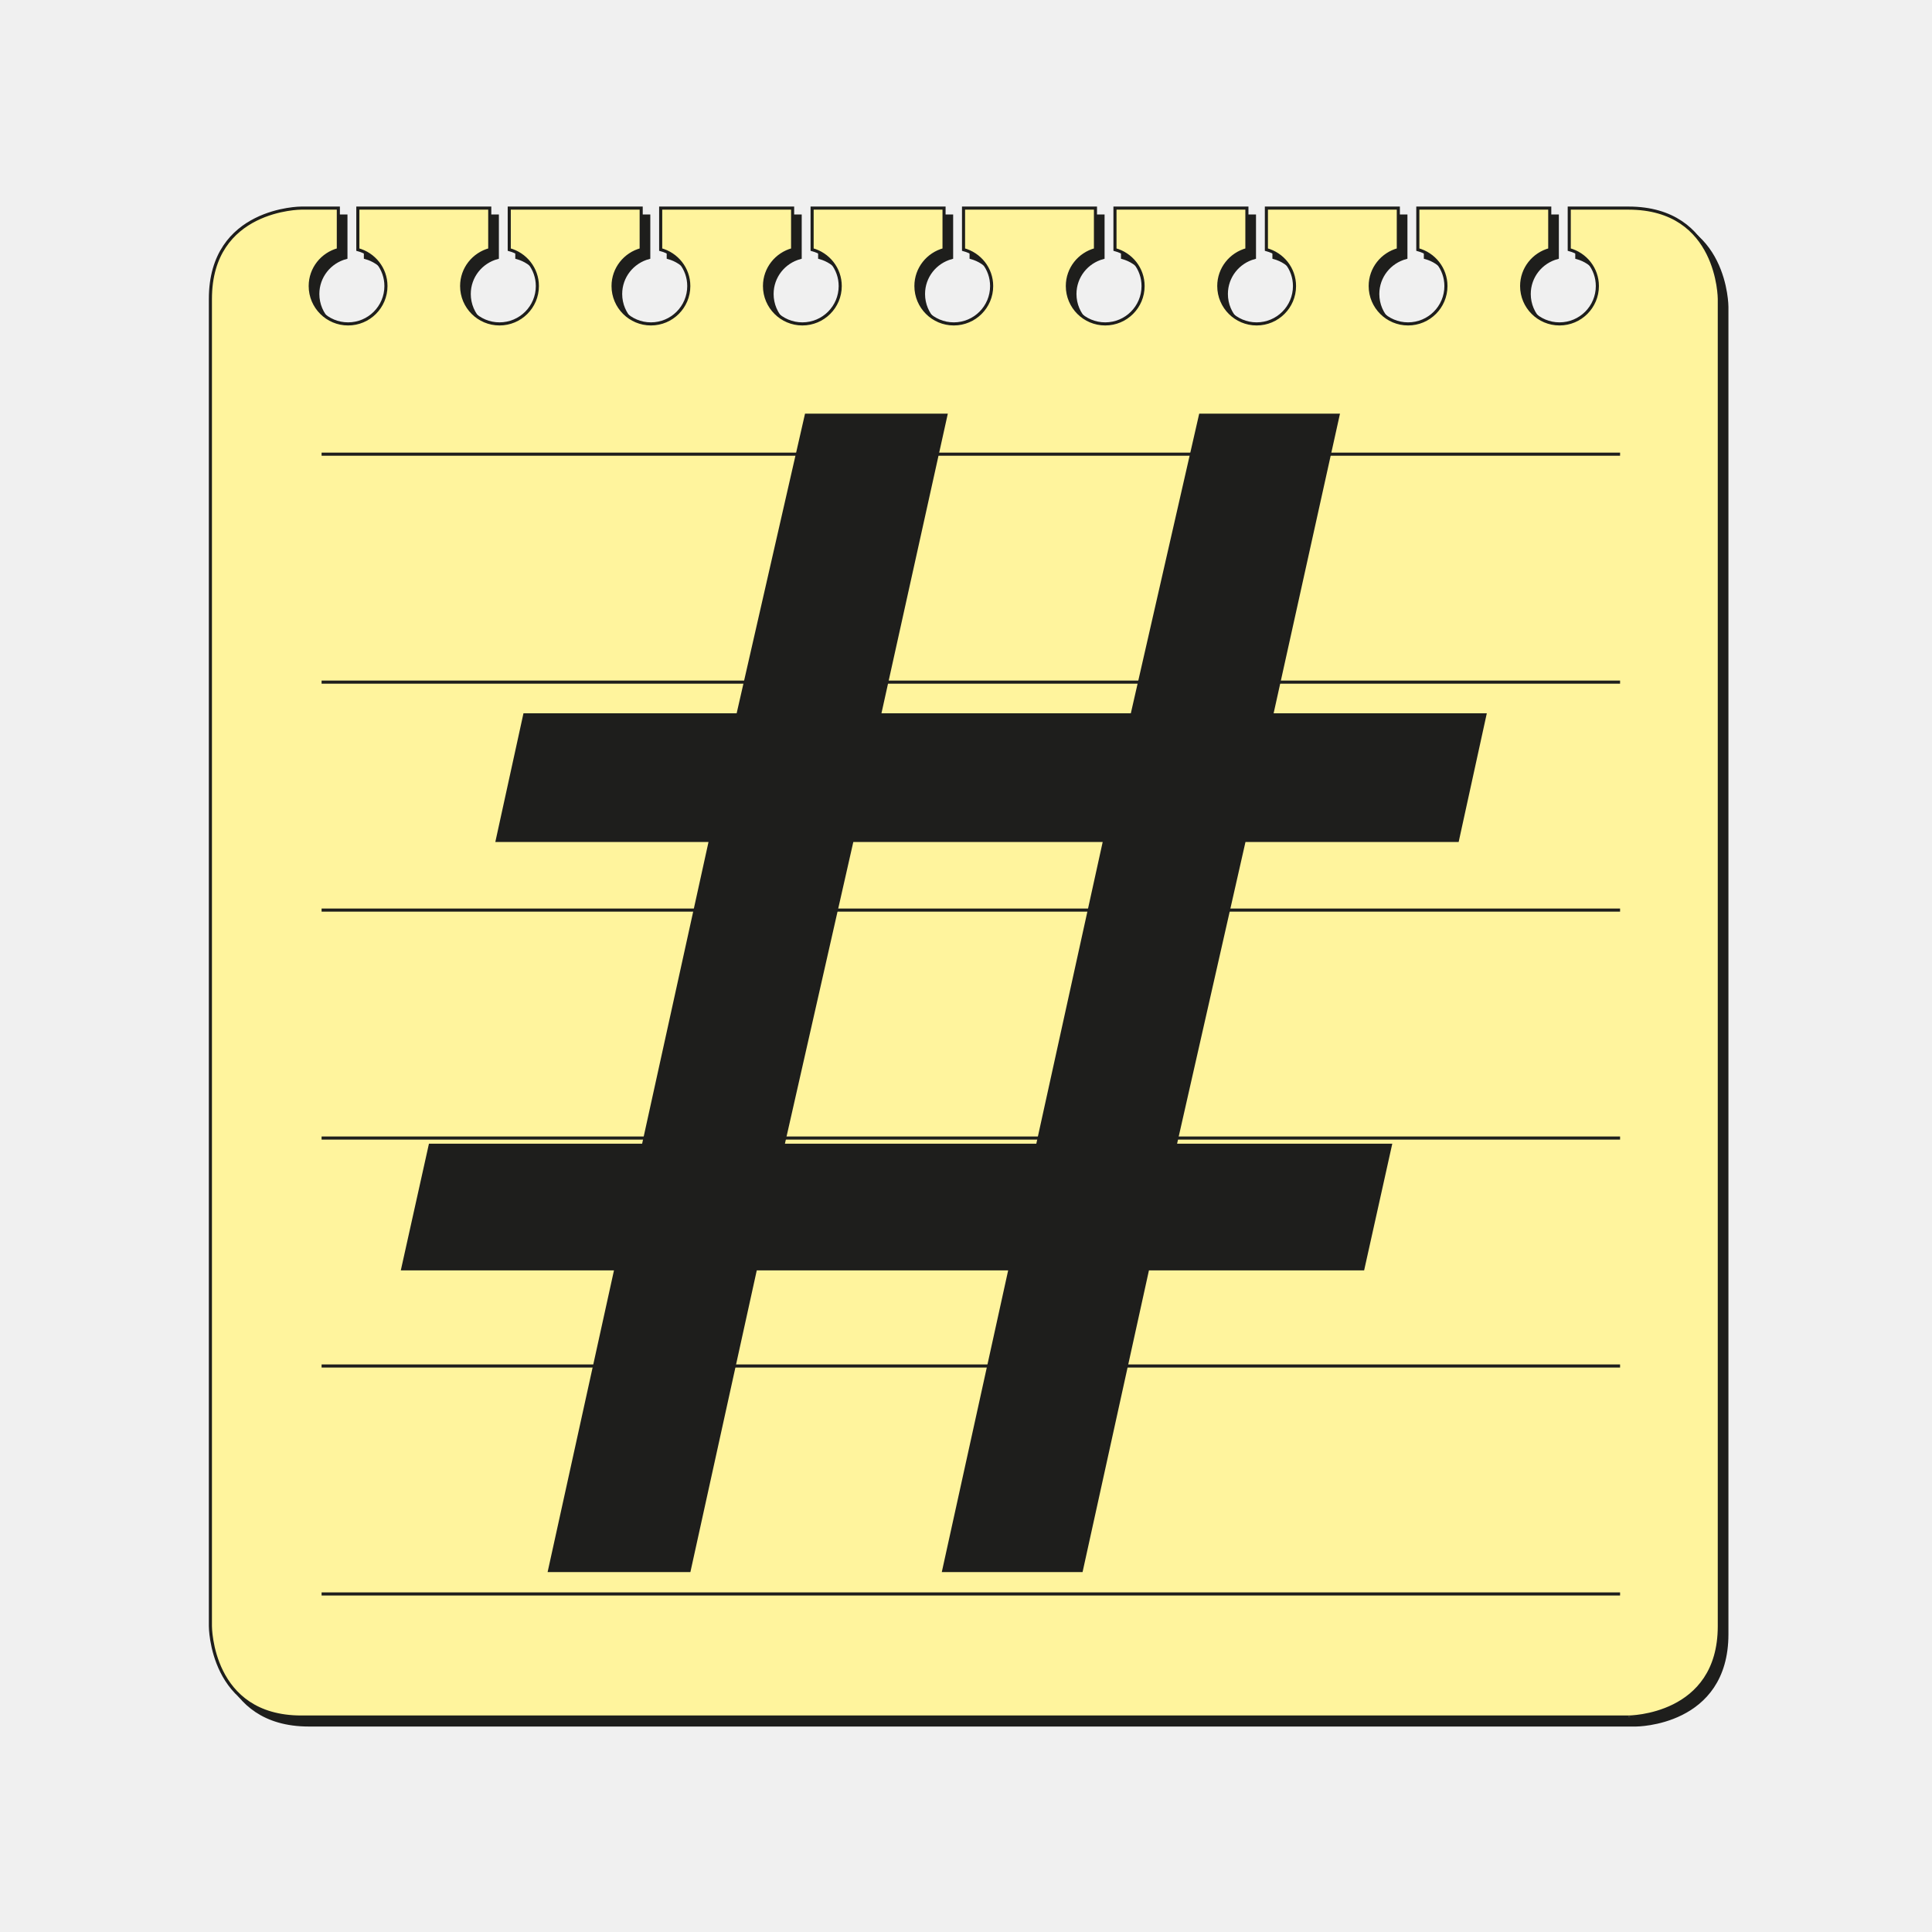
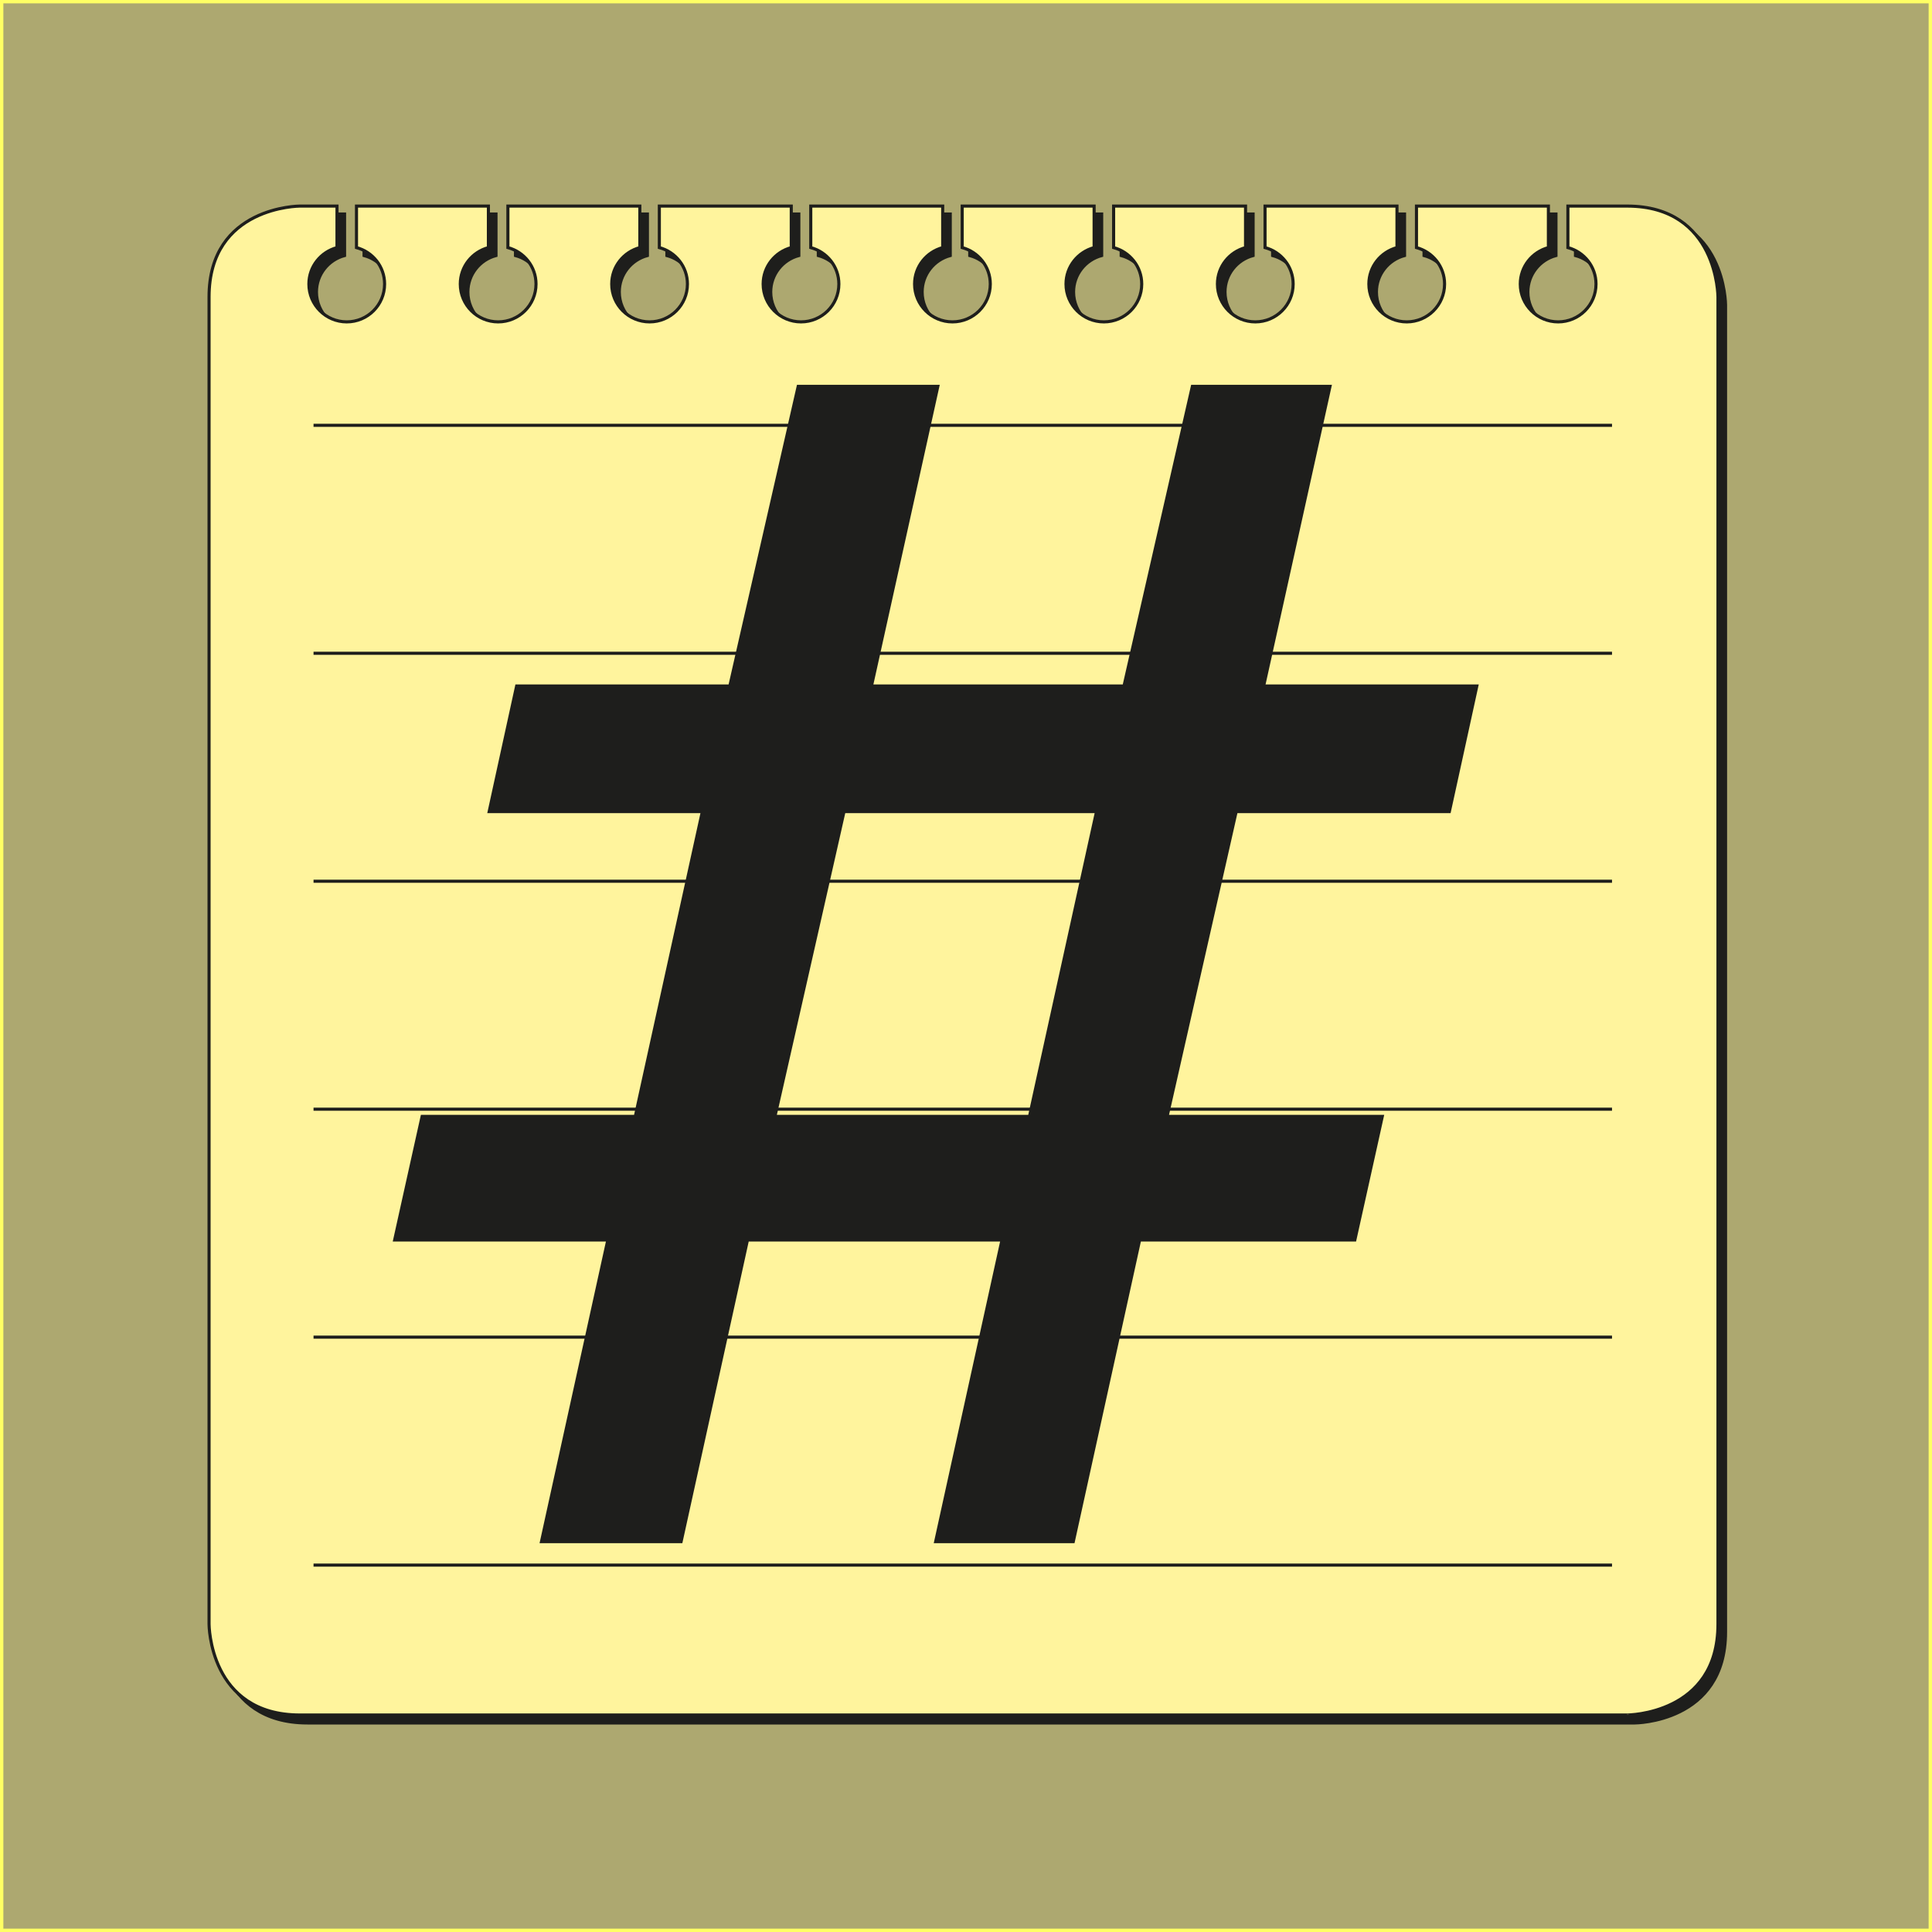
<svg xmlns="http://www.w3.org/2000/svg" xmlns:xlink="http://www.w3.org/1999/xlink" xml:space="preserve" enable-background="new 0 0 576 576" viewBox="0 0 576 576" height="576px" width="576px" y="0px" x="0px" id="svg2" version="1.1">
  <defs id="defs4244">
    <clipPath id="SVGID_4_">
      <use height="100%" width="100%" y="0" x="0" style="overflow:visible" xlink:href="#SVGID_3_" overflow="visible" id="use4216" />
    </clipPath>
    <clipPath id="clipPath4391">
      <use height="100%" width="100%" y="0" x="0" style="overflow:visible" xlink:href="#SVGID_3_" overflow="visible" id="use4393" />
    </clipPath>
-     <clipPath id="SVGID_2_-3">
-       <use height="100%" width="100%" y="0" x="0" style="overflow:visible" xlink:href="#SVGID_1_-3" overflow="visible" id="use4180-6" />
-     </clipPath>
-     <clipPath id="clipPath5303">
-       <use height="100%" width="100%" y="0" x="0" style="overflow:visible" xlink:href="#SVGID_1_-3" overflow="visible" id="use5305" />
-     </clipPath>
-     <clipPath id="clipPath5307">
-       <use height="100%" width="100%" y="0" x="0" style="overflow:visible" xlink:href="#SVGID_1_-3" overflow="visible" id="use5309" />
-     </clipPath>
-     <clipPath id="clipPath5311">
-       <use height="100%" width="100%" y="0" x="0" style="overflow:visible" xlink:href="#SVGID_1_-3" overflow="visible" id="use5313" />
-     </clipPath>
  </defs>
+   <g id="layer6">
+     <rect y="0.5" x="0.5" height="575" width="575" id="rect4887" style="opacity:1;fill:#ada870;fill-opacity:1;stroke:#ffff64;stroke-width:1;stroke-linecap:square;stroke-linejoin:miter;stroke-miterlimit:4;stroke-dasharray:none;stroke-opacity:1" />
+   </g>
  <g style="display:inline" id="layer3">
-     <g id="g5275" transform="translate(38.40261,-13.39712)">
-       <g id="g4174-7" transform="matrix(0.9242593,0,0,0.9242593,20.29259,17.81934)">
-         <defs id="defs4176-5">
-           <rect id="SVGID_1_-3" x="3.5" y="34.128" width="569.049" height="518.372" />
+     <g id="g4577">
+       <g id="g4174" transform="matrix(0.9242593,0,0,0.9242593,58.29259,3.819338)">
+         <defs id="defs4176">
+           <rect id="SVGID_1_" x="3.5" y="34.128" width="569.049" height="518.372" />
        </defs>
-         <clipPath id="clipPath5319">
-           <use height="100%" width="100%" y="0" x="0" style="overflow:visible" xlink:href="#SVGID_1_-3" overflow="visible" id="use5321" />
+         <clipPath id="SVGID_2_">
+           <use height="100%" width="100%" y="0" x="0" style="overflow:visible" xlink:href="#SVGID_1_" overflow="visible" id="use4180" />
        </clipPath>
-         <path style="fill:#1e1e1c" clip-path="url(#SVGID_2_-3)" d="m 493.534,522.331 0,-428.116 c 0,0 0,-29.307 -29.308,-29.307 l -19.1,0 0,13.391 c 5.213,1.394 9.067,6.102 9.067,11.751 0,6.745 -5.467,12.211 -12.212,12.211 -6.744,0 -12.21,-5.466 -12.21,-12.211 0,-5.65 3.857,-10.357 9.065,-11.751 l 0,-13.392 -42.556,0 0,13.391 c 5.209,1.394 9.066,6.102 9.066,11.751 0,6.745 -5.466,12.211 -12.21,12.211 -6.745,0 -12.214,-5.466 -12.214,-12.211 0,-5.65 3.856,-10.357 9.068,-11.751 l 0,-13.391 -42.557,0 0,13.391 c 5.212,1.394 9.067,6.102 9.067,11.751 0,6.745 -5.468,12.211 -12.213,12.211 -6.74,0 -12.21,-5.466 -12.21,-12.211 0,-5.65 3.857,-10.357 9.066,-11.751 l 0,-13.391 -42.556,0 0,13.391 c 5.208,1.394 9.067,6.102 9.067,11.751 0,6.745 -5.468,12.211 -12.212,12.211 -6.745,0 -12.212,-5.466 -12.212,-12.211 0,-5.65 3.856,-10.357 9.066,-11.751 l 0,-13.391 -42.554,0 0,13.391 c 5.209,1.394 9.066,6.102 9.066,11.751 0,6.745 -5.468,12.211 -12.212,12.211 -6.743,0 -12.211,-5.466 -12.211,-12.211 0,-5.65 3.856,-10.357 9.067,-11.751 l 0,-13.391 -42.557,0 0,13.391 c 5.211,1.394 9.068,6.102 9.068,11.751 0,6.745 -5.468,12.211 -12.212,12.211 -6.744,0 -12.212,-5.466 -12.212,-12.211 0,-5.65 3.856,-10.357 9.066,-11.751 l 0,-13.391 -42.554,0 0,13.391 c 5.209,1.394 9.065,6.102 9.065,11.751 0,6.745 -5.467,12.211 -12.21,12.211 -6.744,0 -12.211,-5.466 -12.211,-12.211 0,-5.65 3.856,-10.357 9.067,-11.751 l 0,-13.391 -42.552,0 0,13.391 c 5.21,1.394 9.067,6.102 9.067,11.751 0,6.745 -5.468,12.211 -12.212,12.211 -6.745,0 -12.212,-5.466 -12.212,-12.211 0,-5.65 3.857,-10.357 9.068,-11.751 l 0,-13.391 -42.556,0 0,13.391 c 5.209,1.394 9.066,6.102 9.066,11.751 0,6.745 -5.467,12.211 -12.21,12.211 -6.745,0 -12.212,-5.466 -12.212,-12.211 0,-5.65 3.856,-10.357 9.067,-11.751 l 0,-13.391 -11.966,0 c 0,0 -29.305,0 -29.305,29.307 l 0,428.117 c 0,0 0,29.307 29.305,29.307 l 428.116,0 c 10e-4,0 29.308,0 29.308,-29.307" id="path4182-5" />
-         <path style="fill:none;stroke:#1e1e1c" clip-path="url(#SVGID_2_-3)" d="m 493.534,522.331 0,-428.116 c 0,0 0,-29.307 -29.308,-29.307 l -19.1,0 0,13.391 c 5.213,1.394 9.067,6.102 9.067,11.751 0,6.745 -5.467,12.211 -12.212,12.211 -6.744,0 -12.21,-5.466 -12.21,-12.211 0,-5.65 3.857,-10.357 9.065,-11.751 l 0,-13.392 -42.556,0 0,13.391 c 5.209,1.394 9.066,6.102 9.066,11.751 0,6.745 -5.466,12.211 -12.21,12.211 -6.745,0 -12.214,-5.466 -12.214,-12.211 0,-5.65 3.856,-10.357 9.068,-11.751 l 0,-13.391 -42.557,0 0,13.391 c 5.212,1.394 9.067,6.102 9.067,11.751 0,6.745 -5.468,12.211 -12.213,12.211 -6.74,0 -12.21,-5.466 -12.21,-12.211 0,-5.65 3.857,-10.357 9.066,-11.751 l 0,-13.391 -42.556,0 0,13.391 c 5.208,1.394 9.067,6.102 9.067,11.751 0,6.745 -5.468,12.211 -12.212,12.211 -6.745,0 -12.212,-5.466 -12.212,-12.211 0,-5.65 3.856,-10.357 9.066,-11.751 l 0,-13.391 -42.554,0 0,13.391 c 5.209,1.394 9.066,6.102 9.066,11.751 0,6.745 -5.468,12.211 -12.212,12.211 -6.743,0 -12.211,-5.466 -12.211,-12.211 0,-5.65 3.856,-10.357 9.067,-11.751 l 0,-13.391 -42.557,0 0,13.391 c 5.211,1.394 9.068,6.102 9.068,11.751 0,6.745 -5.468,12.211 -12.212,12.211 -6.744,0 -12.212,-5.466 -12.212,-12.211 0,-5.65 3.856,-10.357 9.066,-11.751 l 0,-13.391 -42.554,0 0,13.391 c 5.209,1.394 9.065,6.102 9.065,11.751 0,6.745 -5.467,12.211 -12.21,12.211 -6.744,0 -12.211,-5.466 -12.211,-12.211 0,-5.65 3.856,-10.357 9.067,-11.751 l 0,-13.391 -42.552,0 0,13.391 c 5.21,1.394 9.067,6.102 9.067,11.751 0,6.745 -5.468,12.211 -12.212,12.211 -6.745,0 -12.212,-5.466 -12.212,-12.211 0,-5.65 3.857,-10.357 9.068,-11.751 l 0,-13.391 -42.556,0 0,13.391 c 5.209,1.394 9.066,6.102 9.066,11.751 0,6.745 -5.467,12.211 -12.21,12.211 -6.745,0 -12.212,-5.466 -12.212,-12.211 0,-5.65 3.856,-10.357 9.067,-11.751 l 0,-13.391 -11.966,0 c 0,0 -29.305,0 -29.305,29.307 l 0,428.117 c 0,0 0,29.307 29.305,29.307 l 428.116,0 c 10e-4,0 29.308,0 29.308,-29.307 z" id="path4184-6" />
-         <path style="fill:#fff49d" clip-path="url(#SVGID_2_-3)" d="m 491.092,519.767 0,-428.116 c 0,0 0,-29.308 -29.307,-29.308 l -19.1,0 0,13.391 c 5.211,1.395 9.067,6.102 9.067,11.752 0,6.745 -5.469,12.21 -12.214,12.21 -6.744,0 -12.21,-5.465 -12.21,-12.21 0,-5.65 3.857,-10.358 9.067,-11.752 l 0,-13.391 -42.555,0 0,13.391 c 5.208,1.395 9.065,6.102 9.065,11.752 0,6.745 -5.466,12.21 -12.21,12.21 -6.745,0 -12.212,-5.465 -12.212,-12.21 0,-5.65 3.856,-10.358 9.068,-11.752 l 0,-13.391 -42.558,0 0,13.391 c 5.211,1.395 9.067,6.102 9.067,11.752 0,6.745 -5.468,12.21 -12.212,12.21 -6.743,0 -12.211,-5.465 -12.211,-12.21 0,-5.65 3.855,-10.358 9.066,-11.752 l 0,-13.391 -42.554,0 0,13.391 c 5.207,1.395 9.065,6.102 9.065,11.752 0,6.745 -5.469,12.21 -12.212,12.21 -6.744,0 -12.212,-5.465 -12.212,-12.21 0,-5.65 3.857,-10.358 9.067,-11.752 l 0,-13.391 -42.555,0 0,13.391 c 5.209,1.395 9.065,6.102 9.065,11.752 0,6.745 -5.467,12.21 -12.209,12.21 -6.744,0 -12.212,-5.465 -12.212,-12.21 0,-5.65 3.856,-10.358 9.067,-11.752 l 0,-13.391 -42.557,0 0,13.391 c 5.211,1.395 9.066,6.102 9.066,11.752 0,6.745 -5.467,12.21 -12.211,12.21 -6.744,0 -12.212,-5.465 -12.212,-12.21 0,-5.65 3.856,-10.358 9.068,-11.752 l 0,-13.391 -42.556,0 0,13.391 c 5.209,1.395 9.065,6.102 9.065,11.752 0,6.745 -5.468,12.21 -12.21,12.21 -6.745,0 -12.213,-5.465 -12.213,-12.21 0,-5.65 3.857,-10.358 9.068,-11.752 l 0,-13.391 -42.558,0 0,13.391 c 5.211,1.395 9.068,6.102 9.068,11.752 0,6.745 -5.467,12.21 -12.212,12.21 -6.745,0 -12.212,-5.465 -12.212,-12.21 0,-5.65 3.856,-10.358 9.067,-11.752 l 0,-13.391 -42.551,0 0,13.391 c 5.209,1.395 9.065,6.102 9.065,11.752 0,6.745 -5.467,12.21 -12.21,12.21 -6.744,0 -12.212,-5.465 -12.212,-12.21 0,-5.65 3.857,-10.358 9.067,-11.752 l 0,-13.391 -11.965,0 c 0,0 -29.305,0 -29.305,29.308 l 0,428.116 c 0,0 0,29.308 29.305,29.308 l 428.117,0 c 0,-0.001 29.307,-0.001 29.307,-29.308" id="path4186-2" />
-         <path style="fill:none;stroke:#1e1e1c" clip-path="url(#SVGID_2_-3)" d="m 491.092,519.767 0,-428.116 c 0,0 0,-29.308 -29.307,-29.308 l -19.1,0 0,13.391 c 5.211,1.395 9.067,6.102 9.067,11.752 0,6.745 -5.469,12.21 -12.214,12.21 -6.744,0 -12.21,-5.465 -12.21,-12.21 0,-5.65 3.857,-10.358 9.067,-11.752 l 0,-13.391 -42.555,0 0,13.391 c 5.208,1.395 9.065,6.102 9.065,11.752 0,6.745 -5.466,12.21 -12.21,12.21 -6.745,0 -12.212,-5.465 -12.212,-12.21 0,-5.65 3.856,-10.358 9.068,-11.752 l 0,-13.391 -42.558,0 0,13.391 c 5.211,1.395 9.067,6.102 9.067,11.752 0,6.745 -5.468,12.21 -12.212,12.21 -6.743,0 -12.211,-5.465 -12.211,-12.21 0,-5.65 3.855,-10.358 9.066,-11.752 l 0,-13.391 -42.554,0 0,13.391 c 5.207,1.395 9.065,6.102 9.065,11.752 0,6.745 -5.469,12.21 -12.212,12.21 -6.744,0 -12.212,-5.465 -12.212,-12.21 0,-5.65 3.857,-10.358 9.067,-11.752 l 0,-13.391 -42.555,0 0,13.391 c 5.209,1.395 9.065,6.102 9.065,11.752 0,6.745 -5.467,12.21 -12.209,12.21 -6.744,0 -12.212,-5.465 -12.212,-12.21 0,-5.65 3.856,-10.358 9.067,-11.752 l 0,-13.391 -42.557,0 0,13.391 c 5.211,1.395 9.066,6.102 9.066,11.752 0,6.745 -5.467,12.21 -12.211,12.21 -6.744,0 -12.212,-5.465 -12.212,-12.21 0,-5.65 3.856,-10.358 9.068,-11.752 l 0,-13.391 -42.556,0 0,13.391 c 5.209,1.395 9.065,6.102 9.065,11.752 0,6.745 -5.468,12.21 -12.21,12.21 -6.745,0 -12.213,-5.465 -12.213,-12.21 0,-5.65 3.857,-10.358 9.068,-11.752 l 0,-13.391 -42.558,0 0,13.391 c 5.211,1.395 9.068,6.102 9.068,11.752 0,6.745 -5.467,12.21 -12.212,12.21 -6.745,0 -12.212,-5.465 -12.212,-12.21 0,-5.65 3.856,-10.358 9.067,-11.752 l 0,-13.391 -42.551,0 0,13.391 c 5.209,1.395 9.065,6.102 9.065,11.752 0,6.745 -5.467,12.21 -12.21,12.21 -6.744,0 -12.212,-5.465 -12.212,-12.21 0,-5.65 3.857,-10.358 9.067,-11.752 l 0,-13.391 -11.965,0 c 0,0 -29.305,0 -29.305,29.308 l 0,428.116 c 0,0 0,29.308 29.305,29.308 l 428.117,0 c 0,-0.001 29.307,-0.001 29.307,-29.308 z" id="path4188-9" />
+         <path style="fill:#1e1e1c" clip-path="url(#SVGID_2_)" d="m 493.534,522.331 0,-428.116 c 0,0 0,-29.307 -29.308,-29.307 l -19.1,0 0,13.391 c 5.213,1.394 9.067,6.102 9.067,11.751 0,6.745 -5.467,12.211 -12.212,12.211 -6.744,0 -12.21,-5.466 -12.21,-12.211 0,-5.65 3.857,-10.357 9.065,-11.751 l 0,-13.392 -42.556,0 0,13.391 c 5.209,1.394 9.066,6.102 9.066,11.751 0,6.745 -5.466,12.211 -12.21,12.211 -6.745,0 -12.214,-5.466 -12.214,-12.211 0,-5.65 3.856,-10.357 9.068,-11.751 l 0,-13.391 -42.557,0 0,13.391 c 5.212,1.394 9.067,6.102 9.067,11.751 0,6.745 -5.468,12.211 -12.213,12.211 -6.74,0 -12.21,-5.466 -12.21,-12.211 0,-5.65 3.857,-10.357 9.066,-11.751 l 0,-13.391 -42.556,0 0,13.391 c 5.208,1.394 9.067,6.102 9.067,11.751 0,6.745 -5.468,12.211 -12.212,12.211 -6.745,0 -12.212,-5.466 -12.212,-12.211 0,-5.65 3.856,-10.357 9.066,-11.751 l 0,-13.391 -42.554,0 0,13.391 c 5.209,1.394 9.066,6.102 9.066,11.751 0,6.745 -5.468,12.211 -12.212,12.211 -6.743,0 -12.211,-5.466 -12.211,-12.211 0,-5.65 3.856,-10.357 9.067,-11.751 l 0,-13.391 -42.557,0 0,13.391 c 5.211,1.394 9.068,6.102 9.068,11.751 0,6.745 -5.468,12.211 -12.212,12.211 -6.744,0 -12.212,-5.466 -12.212,-12.211 0,-5.65 3.856,-10.357 9.066,-11.751 l 0,-13.391 -42.554,0 0,13.391 c 5.209,1.394 9.065,6.102 9.065,11.751 0,6.745 -5.467,12.211 -12.21,12.211 -6.744,0 -12.211,-5.466 -12.211,-12.211 0,-5.65 3.856,-10.357 9.067,-11.751 l 0,-13.391 -42.552,0 0,13.391 c 5.21,1.394 9.067,6.102 9.067,11.751 0,6.745 -5.468,12.211 -12.212,12.211 -6.745,0 -12.212,-5.466 -12.212,-12.211 0,-5.65 3.857,-10.357 9.068,-11.751 l 0,-13.391 -42.556,0 0,13.391 c 5.209,1.394 9.066,6.102 9.066,11.751 0,6.745 -5.467,12.211 -12.21,12.211 -6.745,0 -12.212,-5.466 -12.212,-12.211 0,-5.65 3.856,-10.357 9.067,-11.751 l 0,-13.391 -11.966,0 c 0,0 -29.305,0 -29.305,29.307 l 0,428.117 c 0,0 0,29.307 29.305,29.307 l 428.116,0 c 10e-4,0 29.308,0 29.308,-29.307" id="path4182" />
+         <path style="fill:none;stroke:#1e1e1c" clip-path="url(#SVGID_2_)" d="m 493.534,522.331 0,-428.116 c 0,0 0,-29.307 -29.308,-29.307 l -19.1,0 0,13.391 c 5.213,1.394 9.067,6.102 9.067,11.751 0,6.745 -5.467,12.211 -12.212,12.211 -6.744,0 -12.21,-5.466 -12.21,-12.211 0,-5.65 3.857,-10.357 9.065,-11.751 l 0,-13.392 -42.556,0 0,13.391 c 5.209,1.394 9.066,6.102 9.066,11.751 0,6.745 -5.466,12.211 -12.21,12.211 -6.745,0 -12.214,-5.466 -12.214,-12.211 0,-5.65 3.856,-10.357 9.068,-11.751 l 0,-13.391 -42.557,0 0,13.391 c 5.212,1.394 9.067,6.102 9.067,11.751 0,6.745 -5.468,12.211 -12.213,12.211 -6.74,0 -12.21,-5.466 -12.21,-12.211 0,-5.65 3.857,-10.357 9.066,-11.751 l 0,-13.391 -42.556,0 0,13.391 c 5.208,1.394 9.067,6.102 9.067,11.751 0,6.745 -5.468,12.211 -12.212,12.211 -6.745,0 -12.212,-5.466 -12.212,-12.211 0,-5.65 3.856,-10.357 9.066,-11.751 l 0,-13.391 -42.554,0 0,13.391 c 5.209,1.394 9.066,6.102 9.066,11.751 0,6.745 -5.468,12.211 -12.212,12.211 -6.743,0 -12.211,-5.466 -12.211,-12.211 0,-5.65 3.856,-10.357 9.067,-11.751 l 0,-13.391 -42.557,0 0,13.391 c 5.211,1.394 9.068,6.102 9.068,11.751 0,6.745 -5.468,12.211 -12.212,12.211 -6.744,0 -12.212,-5.466 -12.212,-12.211 0,-5.65 3.856,-10.357 9.066,-11.751 l 0,-13.391 -42.554,0 0,13.391 c 5.209,1.394 9.065,6.102 9.065,11.751 0,6.745 -5.467,12.211 -12.21,12.211 -6.744,0 -12.211,-5.466 -12.211,-12.211 0,-5.65 3.856,-10.357 9.067,-11.751 l 0,-13.391 -42.552,0 0,13.391 c 5.21,1.394 9.067,6.102 9.067,11.751 0,6.745 -5.468,12.211 -12.212,12.211 -6.745,0 -12.212,-5.466 -12.212,-12.211 0,-5.65 3.857,-10.357 9.068,-11.751 l 0,-13.391 -42.556,0 0,13.391 c 5.209,1.394 9.066,6.102 9.066,11.751 0,6.745 -5.467,12.211 -12.21,12.211 -6.745,0 -12.212,-5.466 -12.212,-12.211 0,-5.65 3.856,-10.357 9.067,-11.751 l 0,-13.391 -11.966,0 c 0,0 -29.305,0 -29.305,29.307 l 0,428.117 c 0,0 0,29.307 29.305,29.307 l 428.116,0 c 10e-4,0 29.308,0 29.308,-29.307 z" id="path4184" />
+         <path style="fill:#fff49d" clip-path="url(#SVGID_2_)" d="m 491.092,519.767 0,-428.116 c 0,0 0,-29.308 -29.307,-29.308 l -19.1,0 0,13.391 c 5.211,1.395 9.067,6.102 9.067,11.752 0,6.745 -5.469,12.21 -12.214,12.21 -6.744,0 -12.21,-5.465 -12.21,-12.21 0,-5.65 3.857,-10.358 9.067,-11.752 l 0,-13.391 -42.555,0 0,13.391 c 5.208,1.395 9.065,6.102 9.065,11.752 0,6.745 -5.466,12.21 -12.21,12.21 -6.745,0 -12.212,-5.465 -12.212,-12.21 0,-5.65 3.856,-10.358 9.068,-11.752 l 0,-13.391 -42.558,0 0,13.391 c 5.211,1.395 9.067,6.102 9.067,11.752 0,6.745 -5.468,12.21 -12.212,12.21 -6.743,0 -12.211,-5.465 -12.211,-12.21 0,-5.65 3.855,-10.358 9.066,-11.752 l 0,-13.391 -42.554,0 0,13.391 c 5.207,1.395 9.065,6.102 9.065,11.752 0,6.745 -5.469,12.21 -12.212,12.21 -6.744,0 -12.212,-5.465 -12.212,-12.21 0,-5.65 3.857,-10.358 9.067,-11.752 l 0,-13.391 -42.555,0 0,13.391 c 5.209,1.395 9.065,6.102 9.065,11.752 0,6.745 -5.467,12.21 -12.209,12.21 -6.744,0 -12.212,-5.465 -12.212,-12.21 0,-5.65 3.856,-10.358 9.067,-11.752 l 0,-13.391 -42.557,0 0,13.391 c 5.211,1.395 9.066,6.102 9.066,11.752 0,6.745 -5.467,12.21 -12.211,12.21 -6.744,0 -12.212,-5.465 -12.212,-12.21 0,-5.65 3.856,-10.358 9.068,-11.752 l 0,-13.391 -42.556,0 0,13.391 c 5.209,1.395 9.065,6.102 9.065,11.752 0,6.745 -5.468,12.21 -12.21,12.21 -6.745,0 -12.213,-5.465 -12.213,-12.21 0,-5.65 3.857,-10.358 9.068,-11.752 l 0,-13.391 -42.558,0 0,13.391 c 5.211,1.395 9.068,6.102 9.068,11.752 0,6.745 -5.467,12.21 -12.212,12.21 -6.745,0 -12.212,-5.465 -12.212,-12.21 0,-5.65 3.856,-10.358 9.067,-11.752 l 0,-13.391 -42.551,0 0,13.391 c 5.209,1.395 9.065,6.102 9.065,11.752 0,6.745 -5.467,12.21 -12.21,12.21 -6.744,0 -12.212,-5.465 -12.212,-12.21 0,-5.65 3.857,-10.358 9.067,-11.752 l 0,-13.391 -11.965,0 c 0,0 -29.305,0 -29.305,29.308 l 0,428.116 c 0,0 0,29.308 29.305,29.308 l 428.117,0 c 0,-0.001 29.307,-0.001 29.307,-29.308" id="path4186" />
+         <path style="fill:none;stroke:#1e1e1c" clip-path="url(#SVGID_2_)" d="m 491.092,519.767 0,-428.116 c 0,0 0,-29.308 -29.307,-29.308 l -19.1,0 0,13.391 c 5.211,1.395 9.067,6.102 9.067,11.752 0,6.745 -5.469,12.21 -12.214,12.21 -6.744,0 -12.21,-5.465 -12.21,-12.21 0,-5.65 3.857,-10.358 9.067,-11.752 l 0,-13.391 -42.555,0 0,13.391 c 5.208,1.395 9.065,6.102 9.065,11.752 0,6.745 -5.466,12.21 -12.21,12.21 -6.745,0 -12.212,-5.465 -12.212,-12.21 0,-5.65 3.856,-10.358 9.068,-11.752 l 0,-13.391 -42.558,0 0,13.391 c 5.211,1.395 9.067,6.102 9.067,11.752 0,6.745 -5.468,12.21 -12.212,12.21 -6.743,0 -12.211,-5.465 -12.211,-12.21 0,-5.65 3.855,-10.358 9.066,-11.752 l 0,-13.391 -42.554,0 0,13.391 c 5.207,1.395 9.065,6.102 9.065,11.752 0,6.745 -5.469,12.21 -12.212,12.21 -6.744,0 -12.212,-5.465 -12.212,-12.21 0,-5.65 3.857,-10.358 9.067,-11.752 l 0,-13.391 -42.555,0 0,13.391 c 5.209,1.395 9.065,6.102 9.065,11.752 0,6.745 -5.467,12.21 -12.209,12.21 -6.744,0 -12.212,-5.465 -12.212,-12.21 0,-5.65 3.856,-10.358 9.067,-11.752 l 0,-13.391 -42.557,0 0,13.391 c 5.211,1.395 9.066,6.102 9.066,11.752 0,6.745 -5.467,12.21 -12.211,12.21 -6.744,0 -12.212,-5.465 -12.212,-12.21 0,-5.65 3.856,-10.358 9.068,-11.752 l 0,-13.391 -42.556,0 0,13.391 c 5.209,1.395 9.065,6.102 9.065,11.752 0,6.745 -5.468,12.21 -12.21,12.21 -6.745,0 -12.213,-5.465 -12.213,-12.21 0,-5.65 3.857,-10.358 9.068,-11.752 l 0,-13.391 -42.558,0 0,13.391 c 5.211,1.395 9.068,6.102 9.068,11.752 0,6.745 -5.467,12.21 -12.212,12.21 -6.745,0 -12.212,-5.465 -12.212,-12.21 0,-5.65 3.856,-10.358 9.067,-11.752 l 0,-13.391 -42.551,0 0,13.391 c 5.209,1.395 9.065,6.102 9.065,11.752 0,6.745 -5.467,12.21 -12.21,12.21 -6.744,0 -12.212,-5.465 -12.212,-12.21 0,-5.65 3.857,-10.358 9.067,-11.752 l 0,-13.391 -11.965,0 c 0,0 -29.305,0 -29.305,29.308 l 0,428.116 c 0,0 0,29.308 29.305,29.308 l 428.117,0 c 0,-0.001 29.307,-0.001 29.307,-29.308 z" id="path4188" />
      </g>
-       <path style="fill:#1e1e1c" d="m 290.347,264.433 -19.787,89.939 -74.948,0 20.386,-89.939 74.349,0 z m 114.522,-38.373 -63.558,0 19.786,-89.339 -41.971,0 -20.387,89.339 -74.348,0 19.786,-89.339 -42.57,0 -20.387,89.339 -63.557,0 -8.395,38.373 63.559,0 -19.787,89.939 -63.556,0 -8.394,37.774 63.556,0 -19.786,89.939 42.57,0 19.787,-89.939 74.95,0 -19.787,89.939 41.971,0 19.787,-89.939 64.157,0 8.394,-37.774 -64.157,0 20.385,-89.939 63.557,0 8.396,-38.373 z" id="path4192-1" />
-       <line style="fill:none;stroke:#1e1e1c;stroke-width:0.924" x1="57.475" y1="216.766" x2="444.601" y2="216.766" id="line4194-2" />
-       <line style="fill:none;stroke:#1e1e1c;stroke-width:0.924" x1="57.475" y1="284.728" x2="444.601" y2="284.728" id="line4196-7" />
-       <line style="fill:none;stroke:#1e1e1c;stroke-width:0.924" x1="57.475" y1="352.691" x2="444.601" y2="352.691" id="line4198-0" />
-       <line style="fill:none;stroke:#1e1e1c;stroke-width:0.924" x1="57.475" y1="420.652" x2="444.601" y2="420.652" id="line4200-9" />
-       <line style="fill:none;stroke:#1e1e1c;stroke-width:0.924" x1="57.475" y1="488.614" x2="444.601" y2="488.614" id="line4202-3" />
-       <line style="fill:none;stroke:#1e1e1c;stroke-width:0.924" x1="57.475" y1="148.804" x2="444.601" y2="148.804" id="line4204-6" />
+       <path style="fill:#1e1e1c" d="m 326.347,242.433 -19.787,89.939 -74.948,0 20.386,-89.939 74.349,0 z m 114.522,-38.373 -63.558,0 19.786,-89.339 -41.971,0 -20.387,89.339 -74.348,0 19.786,-89.339 -42.57,0 -20.387,89.339 -63.557,0 -8.395,38.373 63.559,0 -19.787,89.939 -63.556,0 -8.394,37.774 63.556,0 -19.786,89.939 42.57,0 19.787,-89.939 74.95,0 -19.787,89.939 41.971,0 19.787,-89.939 64.157,0 8.394,-37.774 -64.157,0 20.385,-89.939 63.557,0 8.396,-38.373 z" id="path4192" />
+       <line style="fill:none;stroke:#1e1e1c;stroke-width:0.924" x1="93.475" y1="194.766" x2="480.601" y2="194.766" id="line4194" />
+       <line style="fill:none;stroke:#1e1e1c;stroke-width:0.924" x1="93.475" y1="262.728" x2="480.601" y2="262.728" id="line4196" />
+       <line style="fill:none;stroke:#1e1e1c;stroke-width:0.924" x1="93.475" y1="330.691" x2="480.601" y2="330.691" id="line4198" />
+       <line style="fill:none;stroke:#1e1e1c;stroke-width:0.924" x1="93.475" y1="398.652" x2="480.601" y2="398.652" id="line4200" />
+       <line style="fill:none;stroke:#1e1e1c;stroke-width:0.924" x1="93.475" y1="466.614" x2="480.601" y2="466.614" id="line4202" />
+       <line style="fill:none;stroke:#1e1e1c;stroke-width:0.924" x1="93.475" y1="126.804" x2="480.601" y2="126.804" id="line4204" />
    </g>
  </g>
  <g style="display:none" id="layer1">
    <g transform="translate(26,-14)" id="g4554">
      <polygon style="fill:#ada870;fill-opacity:0.455" points="374.867,452.424 489.999,374.768 489.999,251.246 317.28,367.745 316.409,366.463 182.634,520.327 182.634,520.329 279.219,487.008 279.219,487.007 375.739,453.708 " id="polygon4190" transform="matrix(1.17962,0,0,0.9242593,-103.6557,46.53284)" />
      <polygon style="fill:#ffffff" points="351.563,389.625 267.616,325.713 189.576,514.073 " id="polygon4206" transform="matrix(0.9242593,0,0,0.9242593,-57.01822,46.53284)" />
      <polygon style="fill:none;stroke:#1e1e1c;stroke-width:1.8" points="351.563,389.625 267.616,325.713 189.576,514.073 " id="polygon4208" transform="matrix(0.9242593,0,0,0.9242593,-57.01822,46.53284)" />
      <g id="g4210" transform="matrix(0.9242593,0,0,0.9242593,-57.01822,46.53284)">
        <defs id="defs4212">
          <rect id="SVGID_3_" x="3.5" y="34.128" width="569.049" height="518.372" />
        </defs>
        <clipPath id="clipPath4402">
          <use height="100%" width="100%" y="0" x="0" style="overflow:visible" xlink:href="#SVGID_3_" overflow="visible" id="use4404" />
        </clipPath>
        <path style="fill:#dc9bc0" clip-path="url(#SVGID_4_)" d="m 437.585,106.752 c 0,0 -16.055,20.926 4.87,36.982 l 39.39,30.226 c 0,0 20.927,16.058 36.984,-4.868 l 46.282,-60.317 c 0,0 16.057,-20.926 -4.87,-36.982 l -39.39,-30.226 c 0,0 -20.924,-16.058 -36.984,4.867 l -46.282,60.318 z" id="path4218" />
        <path style="fill:none;stroke:#1e1e1c;stroke-width:1.8" clip-path="url(#SVGID_4_)" d="m 437.585,106.752 c 0,0 -16.055,20.926 4.87,36.982 l 39.39,30.226 c 0,0 20.927,16.058 36.984,-4.868 l 46.282,-60.317 c 0,0 16.057,-20.926 -4.87,-36.982 l -39.39,-30.226 c 0,0 -20.924,-16.058 -36.984,4.867 l -46.282,60.318 z" id="path4220" />
      </g>
      <rect style="fill:#526e7f" x="-458.653" y="-160.476" transform="matrix(-0.793352,-0.6087632,0.6087632,-0.793352,0,0)" width="94.654" height="305.136" id="rect4222" />
      <rect style="fill:none;stroke:#1e1e1c;stroke-width:1.664" x="-458.653" y="-160.476" transform="matrix(-0.793352,-0.6087632,0.6087632,-0.793352,0,0)" width="94.654" height="305.136" id="rect4224" />
      <rect style="fill:#83afcd" x="-443.244" y="-158.613" transform="matrix(-0.793352,-0.6087632,0.6087632,-0.793352,0,0)" width="67.945" height="303.272" id="rect4226" />
      <rect style="fill:#c1d6e7" x="-409.868" y="-158.657" transform="matrix(-0.7934003,-0.6087002,0.6087002,-0.7934003,0,0)" width="26.728" height="303.252" id="rect4228" />
      <polygon style="fill:#626261" points="270.595,451.829 228.687,419.673 189.575,514.076 " id="polygon4230" transform="matrix(0.9242593,0,0,0.9242593,-57.01822,46.53284)" />
      <polygon style="fill:none;stroke:#1e1e1c;stroke-width:1.8" points="270.595,451.829 228.687,419.673 189.575,514.076 " id="polygon4232" transform="matrix(0.9242593,0,0,0.9242593,-57.01822,46.53284)" />
      <polygon style="fill:#ffffff" points="245.896,423.55 240.4,418.665 195.219,506.585 " id="polygon4234" transform="matrix(0.9242593,0,0,0.9242593,-57.01822,46.53284)" />
      <rect style="fill:#848484" x="-467.21" y="71.974" transform="matrix(-0.7933149,-0.6088115,0.6088115,-0.7933149,0,0)" width="109.273" height="72.706" id="rect4236" />
      <rect style="fill:none;stroke:#1e1e1c;stroke-width:1.664" x="-467.21" y="71.974" transform="matrix(-0.7933149,-0.6088115,0.6088115,-0.7933149,0,0)" width="109.273" height="72.706" id="rect4238" />
      <rect style="fill:#c4c4c4" x="-440.47" y="74.771" transform="matrix(-0.793352,-0.6087632,0.6087632,-0.793352,0,0)" width="75.495" height="67.768" id="rect4240" />
      <rect style="fill:#ffffff" x="-401.897" y="74.781" transform="matrix(-0.7933149,-0.6088115,0.6088115,-0.7933149,0,0)" width="29.341" height="67.764" id="rect4242" />
    </g>
  </g>
  <g style="display:none" id="layer4">
-     <text transform="scale(1.013517,0.9866632)" id="text4164" y="512.771" x="304.919" style="font-style:normal;font-weight:normal;font-size:319.336px;line-height:125%;font-family:sans-serif;letter-spacing:0px;word-spacing:0px;fill:#ff0100;fill-opacity:1;stroke:none;stroke-width:1px;stroke-linecap:butt;stroke-linejoin:miter;stroke-opacity:1" xml:space="preserve">
-       <tspan y="512.771" x="304.919" id="tspan4166">α</tspan>
-     </text>
+     <g id="text4164" style="font-style:normal;font-weight:normal;font-size:319.336px;line-height:125%;font-family:sans-serif;letter-spacing:0px;word-spacing:0px;fill:#ff0100;fill-opacity:1;stroke:none;stroke-width:1px;stroke-linecap:butt;stroke-linejoin:miter;stroke-opacity:1" transform="scale(1.013517,0.9866632)">
+       <path id="path4800" d="m 446.699,437.614 -6.861,-36.019 q -7.017,-36.954 -34.771,-36.954 -20.894,0 -30.406,17.152 -12.006,21.518 -12.006,49.896 0,34.304 11.694,50.676 11.85,16.684 30.717,16.684 20.894,0 32.121,-33.212 l 9.511,-28.223 z m 16.06,-47.713 15.437,-45.686 25.572,0 -31.965,94.647 6.237,34.148 q 1.403,7.64 6.861,14.033 6.393,7.484 11.383,7.484 l 13.721,0 0,24.324 -17.152,0 q -14.657,0 -27.755,-13.098 -6.393,-6.549 -9.044,-20.27 -7.173,17.308 -21.83,30.873 -6.861,6.393 -29.158,6.393 -36.643,0 -54.418,-23.701 -18.243,-24.48 -18.243,-67.36 0,-45.842 19.803,-67.36 21.986,-24.013 52.859,-24.013 48.493,0 57.693,49.584 z" />
+     </g>
  </g>
  <g style="display:none" id="layer5">
    <g style="fill:#00d91b;fill-opacity:1" id="g4973" class="st5" transform="translate(63.15,58.4)">
      <path style="fill:#00d91b;fill-opacity:1" id="path4975" d="m 340.1,411.2 0,83.4 -23.1,0 0,-217.4 c 0,-17.3 2,-30.9 5.9,-40.7 3.9,-9.8 10.6,-17.9 20.2,-24.3 9.5,-6.4 20.1,-9.6 31.8,-9.6 17.3,0 30.3,5.9 39.2,17.8 8.9,11.8 13.3,24.8 13.3,38.8 0,13.7 -3.6,24.8 -10.8,33.2 -7.2,8.4 -15.4,13.6 -24.7,15.5 14.9,1.7 26.5,8.2 34.6,19.2 8.1,11.1 12.2,24.7 12.2,40.9 0,17.4 -4.8,33 -14.4,46.8 -9.6,13.8 -23.4,20.7 -41.5,20.7 -18.5,0.1 -32.7,-8 -42.7,-24.3 z m 20.5,-112.1 c 15.8,0 27.3,-3.3 34.5,-9.8 7.2,-6.6 10.8,-16 10.8,-28.5 0,-10 -3.1,-18.5 -9.2,-25.2 -6.1,-6.8 -13.8,-10.2 -23,-10.2 -8,0 -14.9,2.5 -20.8,7.5 -5.9,5 -9.5,10.6 -10.8,16.8 -1.3,6.2 -2,16.9 -2,32.3 l 0,62 c 0,17.6 1,30.6 3.1,38.9 2.1,8.3 6.5,15.8 13.3,22.5 6.8,6.7 14.6,10 23.4,10 10.7,0 19.2,-4.4 25.4,-13.2 6.2,-8.8 9.3,-19.6 9.3,-32.5 0,-10.7 -2.3,-20.2 -6.9,-28.7 -4.6,-8.5 -10.3,-14.2 -17,-17.2 -6.7,-3 -15.7,-4.5 -26.9,-4.5 l -3.3,0 0,-20.2 0.1,0 z" class="st6" />
    </g>
  </g>
  <g style="display:none" id="layer7">
    <g id="g4239" style="display:inline" transform="matrix(1.000002,0,0,0.9999752,72,-334.9858)">
      <rect style="clip-rule:evenodd;fill:#ffffff;fill-rule:evenodd;stroke:#a0a0a0;stroke-width:12;stroke-miterlimit:10" x="8" y="413.1" class="st25" width="155.9" height="155.9" id="rect102" />
      <path style="clip-rule:evenodd;fill:#3760e2;fill-rule:evenodd" class="st26" d="m 84.7,546.1 c 0,0 -22.9,-8.5 8.5,-42.3 l 8.5,-8.5 25.4,27.2 0,-78 -67.7,0 18.6,23.8 -27.1,27.1 c 0,0 -10.5,13 8.5,33.8 15.5,17 25.3,16.9 25.3,16.9 l 0,0 z" id="path104" />
    </g>
  </g>
  <g style="display:none" display="none" id="layer2">
    <path style="display:inline;fill-opacity:0;stroke:#000000;stroke-width:0.998;stroke-miterlimit:4;stroke-dasharray:none" d="m 108.468,24.499 359.064,0 c 6.608,0 11.969,5.36 11.969,11.977 l 0,503.048 c 0,6.615 -5.358,11.979 -11.969,11.979 l -359.064,0 c -6.61,0 -11.969,-5.362 -11.969,-11.979 l 0,-503.048 c 0,-6.614 5.358,-11.977 11.969,-11.977 z" display="inline" id="rect3070" />
    <path style="display:inline;fill-opacity:0;stroke:#000000;stroke-width:0.998" d="m 36.476,96.499 503.047,0 c 6.613,0 11.978,5.356 11.978,11.969 l 0,359.063 c 0,6.609 -5.362,11.97 -11.978,11.97 l -503.047,0 c -6.615,0 -11.977,-5.358 -11.977,-11.97 l 0,-359.063 c 0,-6.61 5.362,-11.969 11.977,-11.969 z" display="inline" id="rect3840" />
    <path style="display:inline" d="M 72.473,60 C 65.571,60 60,65.572 60,72.473 l 0,431.055 c 0,6.9 5.571,12.473 12.473,12.473 l 431.055,0 c 6.899,0 12.473,-5.57 12.473,-12.473 l 0,-431.055 C 516,65.572 510.429,60 503.527,60 L 72.473,60 Z m 0,0.998 431.055,0 c 6.363,0 11.475,5.106 11.475,11.475 l 0,431.055 c 0,6.365 -5.109,11.477 -11.475,11.477 l -431.055,0 c -6.366,0 -11.475,-5.109 -11.475,-11.477 l 0,-431.055 c 0,-6.366 5.109,-11.475 11.475,-11.475 z" display="inline" id="rect3842" />
    <circle style="display:inline;fill-opacity:0;stroke:#000000;stroke-width:0.312;stroke-miterlimit:10" r="263.498" cy="288" cx="288" stroke-miterlimit="10" display="inline" id="path3844" />
  </g>
</svg>
